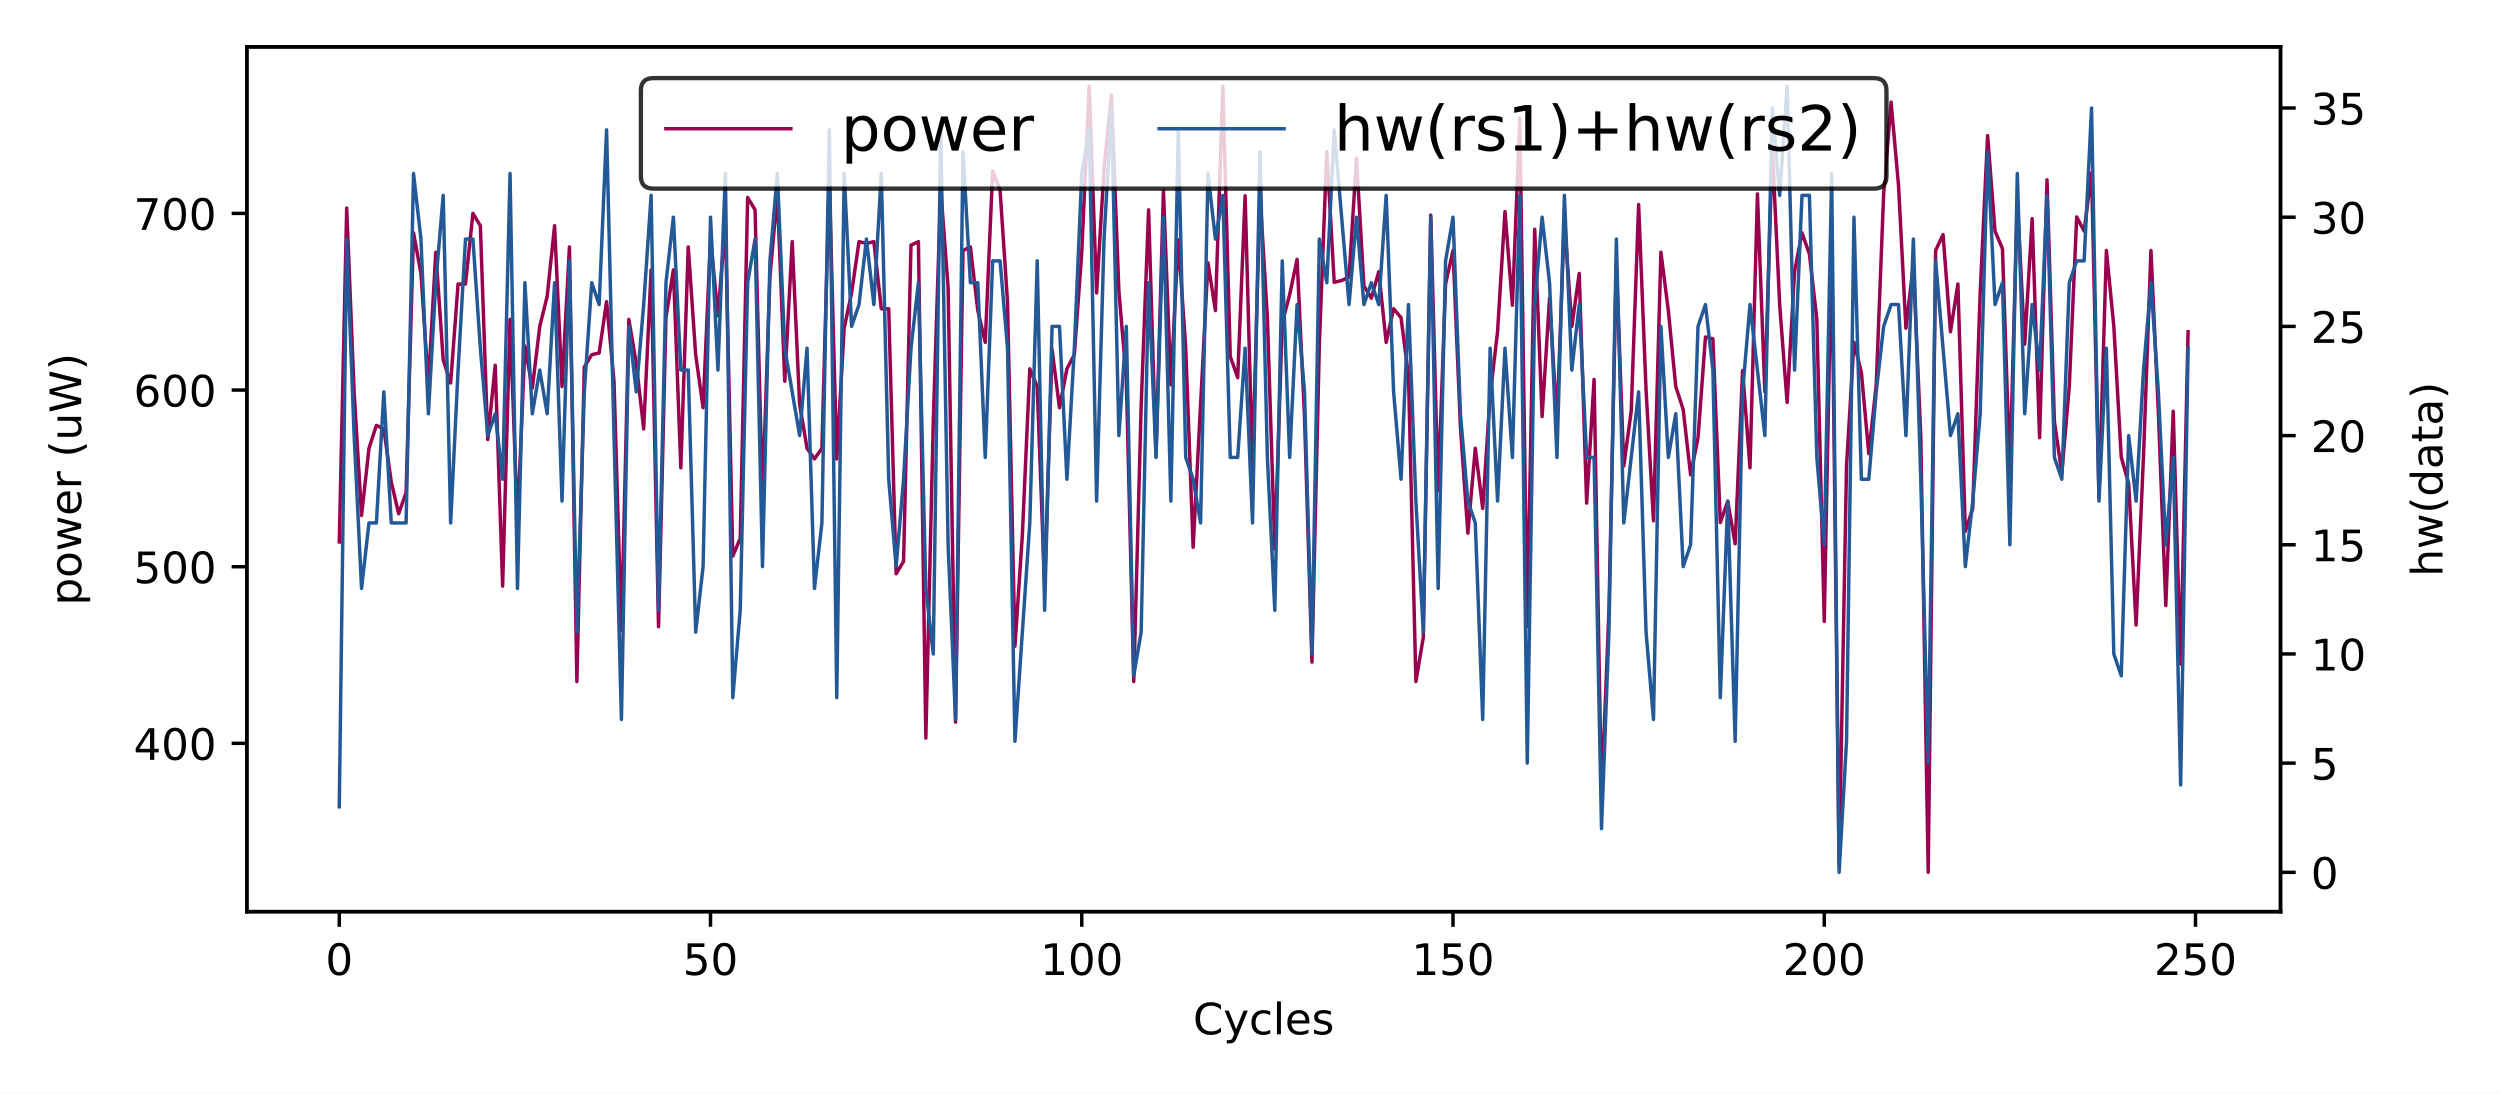
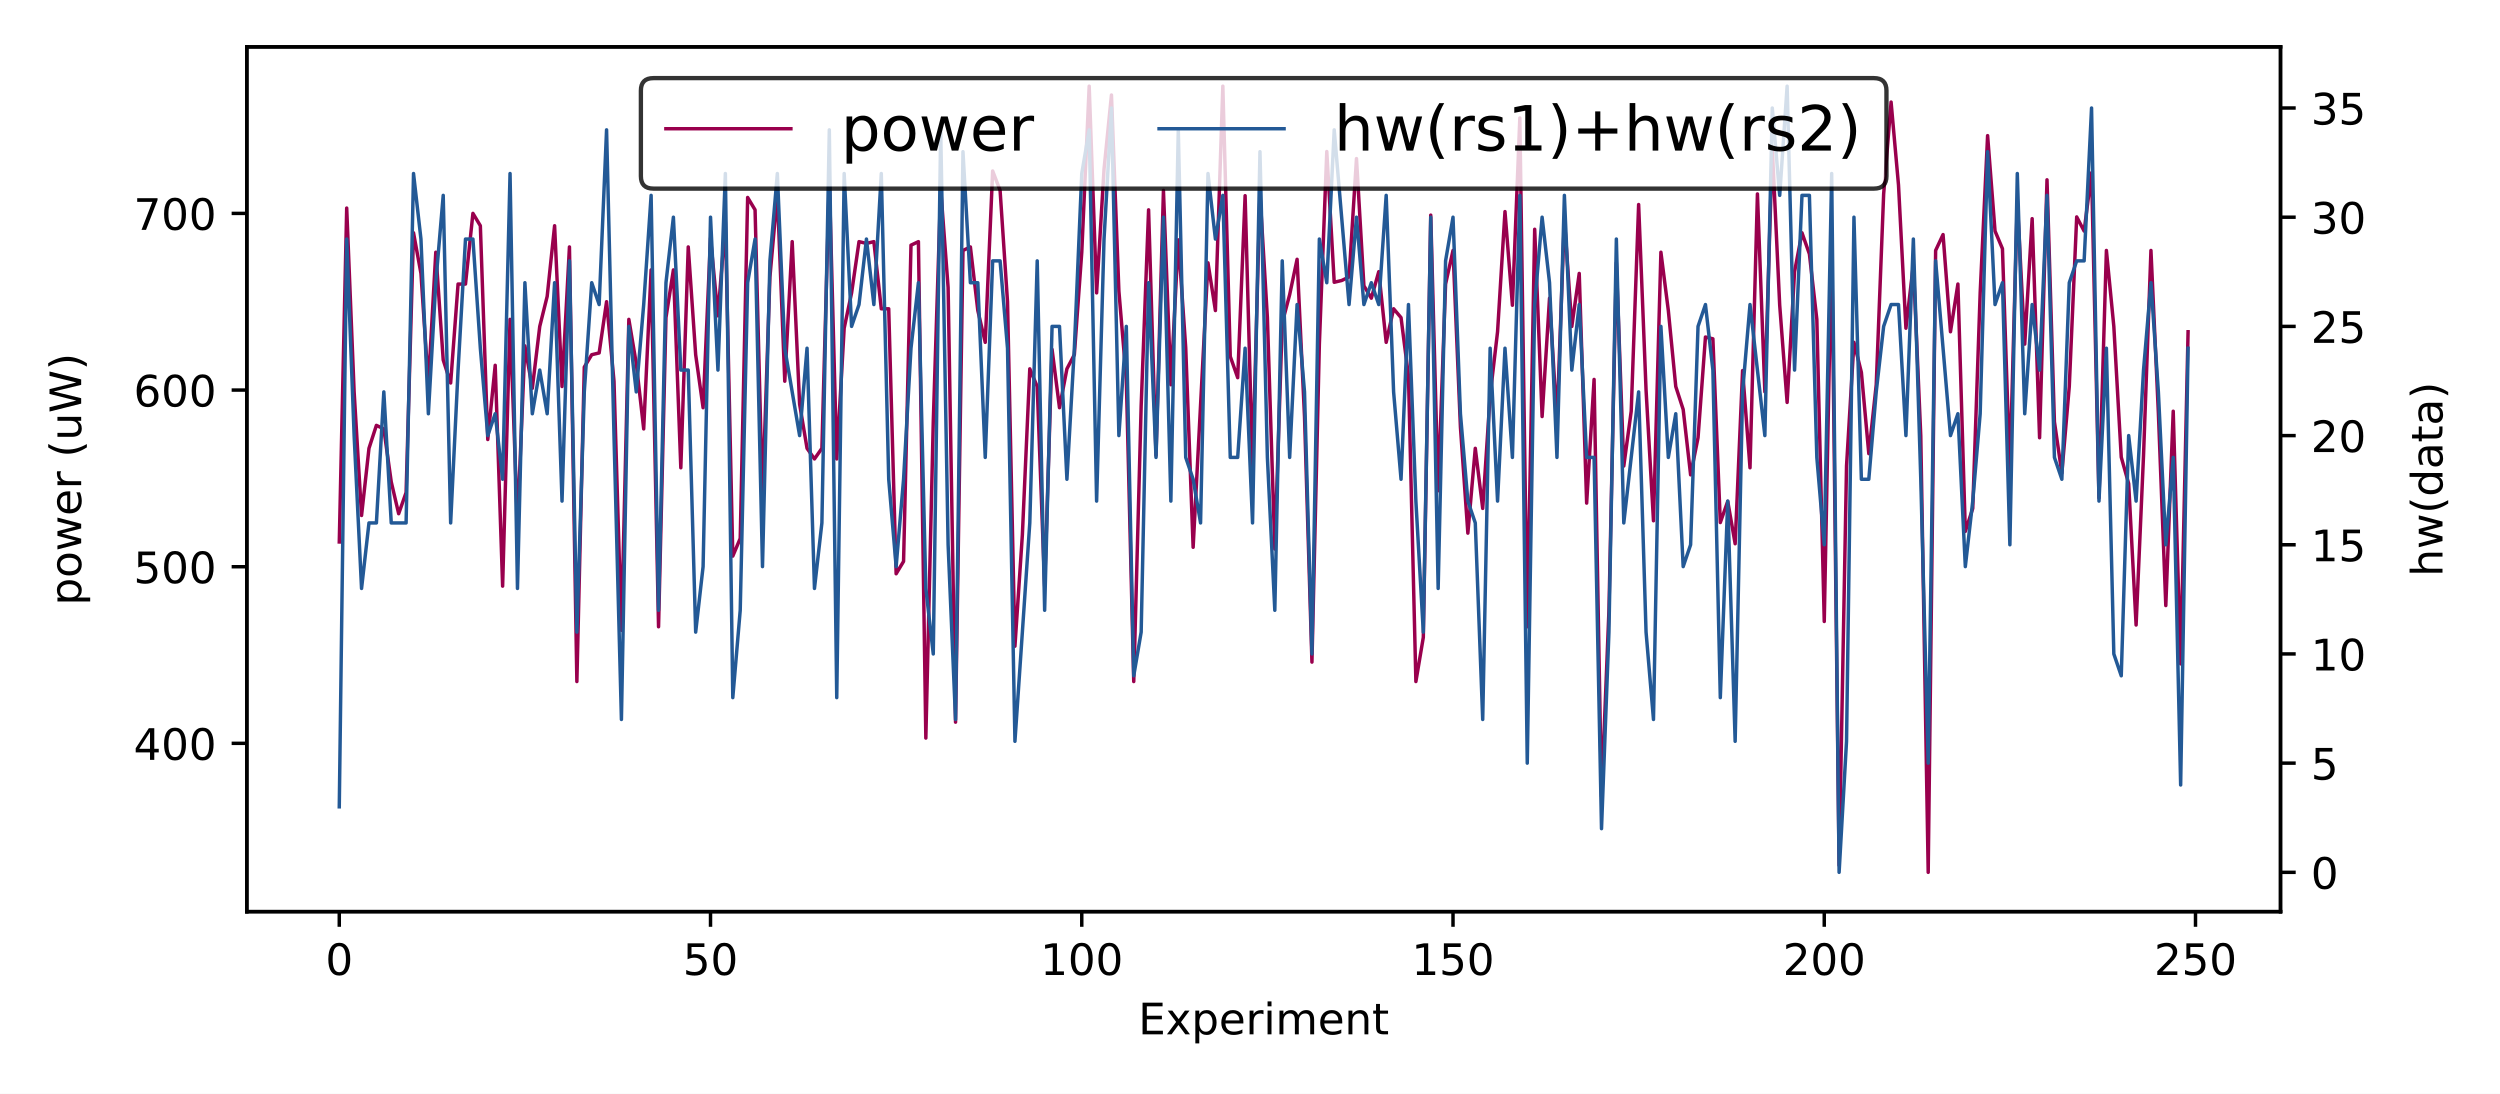
<svg xmlns="http://www.w3.org/2000/svg" xmlns:xlink="http://www.w3.org/1999/xlink" width="576pt" height="252pt" viewBox="0 0 576 252" version="1.1">
  <defs>
    <style type="text/css">*{stroke-linejoin: round; stroke-linecap: butt}</style>
  </defs>
  <g id="figure_1">
    <g id="patch_1">
      <path d="M 0 252  L 576 252  L 576 0  L 0 0  z " style="fill: #ffffff" />
    </g>
    <g id="axes_1">
      <g id="patch_2">
        <path d="M 56.87 210.04  L 525.43 210.04  L 525.43 10.8  L 56.87 10.8  z " style="fill: #ffffff" />
      </g>
      <g id="matplotlib.axis_1">
        <g id="xtick_1">
          <g id="line2d_1">
            <defs>
              <path id="m908ae58584" d="M 0 0  L 0 3.5  " style="stroke: #000000; stroke-width: 0.8" />
            </defs>
            <g>
              <use xlink:href="#m908ae58584" x="78.168" y="210.04" style="stroke: #000000; stroke-width: 0.8" />
            </g>
          </g>
          <g id="text_1">
            <text style="font: 10px 'DejaVu Sans', 'Bitstream Vera Sans', 'Computer Modern Sans Serif', 'Lucida Grande', 'Verdana', 'Geneva', 'Lucid', 'Arial', 'Helvetica', 'Avant Garde', sans-serif; text-anchor: middle" x="78.168" y="224.638" transform="rotate(-0 78.16818 224.6384)">0</text>
          </g>
        </g>
        <g id="xtick_2">
          <g id="line2d_2">
            <g>
              <use xlink:href="#m908ae58584" x="163.703" y="210.04" style="stroke: #000000; stroke-width: 0.8" />
            </g>
          </g>
          <g id="text_2">
            <text style="font: 10px 'DejaVu Sans', 'Bitstream Vera Sans', 'Computer Modern Sans Serif', 'Lucida Grande', 'Verdana', 'Geneva', 'Lucid', 'Arial', 'Helvetica', 'Avant Garde', sans-serif; text-anchor: middle" x="163.703" y="224.638" transform="rotate(-0 163.703 224.6384)">50</text>
          </g>
        </g>
        <g id="xtick_3">
          <g id="line2d_3">
            <g>
              <use xlink:href="#m908ae58584" x="249.238" y="210.04" style="stroke: #000000; stroke-width: 0.8" />
            </g>
          </g>
          <g id="text_3">
            <text style="font: 10px 'DejaVu Sans', 'Bitstream Vera Sans', 'Computer Modern Sans Serif', 'Lucida Grande', 'Verdana', 'Geneva', 'Lucid', 'Arial', 'Helvetica', 'Avant Garde', sans-serif; text-anchor: middle" x="249.238" y="224.638" transform="rotate(-0 249.2379 224.6384)">100</text>
          </g>
        </g>
        <g id="xtick_4">
          <g id="line2d_4">
            <g>
              <use xlink:href="#m908ae58584" x="334.773" y="210.04" style="stroke: #000000; stroke-width: 0.8" />
            </g>
          </g>
          <g id="text_4">
            <text style="font: 10px 'DejaVu Sans', 'Bitstream Vera Sans', 'Computer Modern Sans Serif', 'Lucida Grande', 'Verdana', 'Geneva', 'Lucid', 'Arial', 'Helvetica', 'Avant Garde', sans-serif; text-anchor: middle" x="334.773" y="224.638" transform="rotate(-0 334.7728 224.6384)">150</text>
          </g>
        </g>
        <g id="xtick_5">
          <g id="line2d_5">
            <g>
              <use xlink:href="#m908ae58584" x="420.308" y="210.04" style="stroke: #000000; stroke-width: 0.8" />
            </g>
          </g>
          <g id="text_5">
            <text style="font: 10px 'DejaVu Sans', 'Bitstream Vera Sans', 'Computer Modern Sans Serif', 'Lucida Grande', 'Verdana', 'Geneva', 'Lucid', 'Arial', 'Helvetica', 'Avant Garde', sans-serif; text-anchor: middle" x="420.308" y="224.638" transform="rotate(-0 420.3076 224.6384)">200</text>
          </g>
        </g>
        <g id="xtick_6">
          <g id="line2d_6">
            <g>
              <use xlink:href="#m908ae58584" x="505.843" y="210.04" style="stroke: #000000; stroke-width: 0.8" />
            </g>
          </g>
          <g id="text_6">
            <text style="font: 10px 'DejaVu Sans', 'Bitstream Vera Sans', 'Computer Modern Sans Serif', 'Lucida Grande', 'Verdana', 'Geneva', 'Lucid', 'Arial', 'Helvetica', 'Avant Garde', sans-serif; text-anchor: middle" x="505.843" y="224.638" transform="rotate(-0 505.8425 224.6384)">250</text>
          </g>
        </g>
        <g id="text_7">
-           <text style="font: 10px 'DejaVu Sans', 'Bitstream Vera Sans', 'Computer Modern Sans Serif', 'Lucida Grande', 'Verdana', 'Geneva', 'Lucid', 'Arial', 'Helvetica', 'Avant Garde', sans-serif; text-anchor: middle" x="291.15" y="238.317" transform="rotate(-0 291.15 238.3166)">Cycles</text>
+           <text style="font: 10px 'DejaVu Sans', 'Bitstream Vera Sans', 'Computer Modern Sans Serif', 'Lucida Grande', 'Verdana', 'Geneva', 'Lucid', 'Arial', 'Helvetica', 'Avant Garde', sans-serif; text-anchor: middle" x="291.15" y="238.317" transform="rotate(-0 291.15 238.3166)">Experiment</text>
        </g>
      </g>
      <g id="matplotlib.axis_2">
        <g id="ytick_1">
          <g id="line2d_7">
            <defs>
              <path id="mc91e3680d1" d="M 0 0  L -3.5 0  " style="stroke: #000000; stroke-width: 0.8" />
            </defs>
            <g>
              <use xlink:href="#mc91e3680d1" x="56.87" y="171.271" style="stroke: #000000; stroke-width: 0.8" />
            </g>
          </g>
          <g id="text_8">
            <text style="font: 10px 'DejaVu Sans', 'Bitstream Vera Sans', 'Computer Modern Sans Serif', 'Lucida Grande', 'Verdana', 'Geneva', 'Lucid', 'Arial', 'Helvetica', 'Avant Garde', sans-serif; text-anchor: end" x="49.87" y="175.07" transform="rotate(-0 49.87 175.0698)">400</text>
          </g>
        </g>
        <g id="ytick_2">
          <g id="line2d_8">
            <g>
              <use xlink:href="#mc91e3680d1" x="56.87" y="130.568" style="stroke: #000000; stroke-width: 0.8" />
            </g>
          </g>
          <g id="text_9">
            <text style="font: 10px 'DejaVu Sans', 'Bitstream Vera Sans', 'Computer Modern Sans Serif', 'Lucida Grande', 'Verdana', 'Geneva', 'Lucid', 'Arial', 'Helvetica', 'Avant Garde', sans-serif; text-anchor: end" x="49.87" y="134.367" transform="rotate(-0 49.87 134.3671)">500</text>
          </g>
        </g>
        <g id="ytick_3">
          <g id="line2d_9">
            <g>
              <use xlink:href="#mc91e3680d1" x="56.87" y="89.865" style="stroke: #000000; stroke-width: 0.8" />
            </g>
          </g>
          <g id="text_10">
            <text style="font: 10px 'DejaVu Sans', 'Bitstream Vera Sans', 'Computer Modern Sans Serif', 'Lucida Grande', 'Verdana', 'Geneva', 'Lucid', 'Arial', 'Helvetica', 'Avant Garde', sans-serif; text-anchor: end" x="49.87" y="93.664" transform="rotate(-0 49.87 93.66433)">600</text>
          </g>
        </g>
        <g id="ytick_4">
          <g id="line2d_10">
            <g>
              <use xlink:href="#mc91e3680d1" x="56.87" y="49.162" style="stroke: #000000; stroke-width: 0.8" />
            </g>
          </g>
          <g id="text_11">
            <text style="font: 10px 'DejaVu Sans', 'Bitstream Vera Sans', 'Computer Modern Sans Serif', 'Lucida Grande', 'Verdana', 'Geneva', 'Lucid', 'Arial', 'Helvetica', 'Avant Garde', sans-serif; text-anchor: end" x="49.87" y="52.962" transform="rotate(-0 49.87 52.96157)">700</text>
          </g>
        </g>
        <g id="text_12">
          <text style="font: 10px 'DejaVu Sans', 'Bitstream Vera Sans', 'Computer Modern Sans Serif', 'Lucida Grande', 'Verdana', 'Geneva', 'Lucid', 'Arial', 'Helvetica', 'Avant Garde', sans-serif; text-anchor: middle" x="18.703" y="110.42" transform="rotate(-90 18.70281 110.42)">power (uW)</text>
        </g>
      </g>
      <g id="line2d_11">
        <path d="M 78.168 124.869  L 79.879 47.941  L 81.59 90.272  L 83.3 118.764  L 85.011 103.297  L 86.722 98.006  L 88.432 98.82  L 90.143 111.031  L 91.854 118.357  L 93.564 113.473  L 95.275 53.64  L 96.986 63.001  L 98.697 88.644  L 100.407 58.117  L 102.118 82.946  L 103.829 88.237  L 105.539 65.443  L 107.25 65.443  L 108.961 49.162  L 110.671 52.012  L 112.382 101.262  L 114.093 84.167  L 115.804 135.045  L 117.514 73.584  L 119.225 120.799  L 120.936 79.689  L 122.646 89.458  L 124.357 75.212  L 126.068 68.293  L 127.778 52.012  L 129.489 89.051  L 131.2 56.896  L 132.91 157.025  L 134.621 84.574  L 136.332 81.725  L 138.043 81.318  L 139.753 69.514  L 141.464 87.83  L 143.175 145.221  L 144.885 73.584  L 146.596 83.76  L 148.307 98.82  L 150.017 62.187  L 151.728 144.407  L 153.439 73.177  L 155.15 62.187  L 156.86 107.774  L 158.571 56.896  L 160.282 81.725  L 161.992 93.935  L 163.703 54.861  L 165.414 72.77  L 167.124 51.197  L 168.835 128.126  L 170.546 124.055  L 172.257 45.499  L 173.967 48.348  L 175.678 114.694  L 177.389 63.815  L 179.099 44.685  L 180.81 87.83  L 182.521 55.675  L 184.231 93.121  L 185.942 103.297  L 187.653 105.739  L 189.364 103.297  L 191.074 41.429  L 192.785 105.739  L 194.496 75.619  L 196.206 67.479  L 197.917 55.675  L 199.628 56.082  L 201.338 55.675  L 203.049 71.142  L 204.76 71.142  L 206.47 132.196  L 208.181 129.347  L 209.892 56.489  L 211.603 55.675  L 213.313 170.05  L 215.024 97.192  L 216.735 43.464  L 218.445 66.258  L 220.156 166.386  L 221.867 57.71  L 223.577 56.896  L 225.288 71.549  L 226.999 78.875  L 228.71 39.394  L 230.42 43.871  L 232.131 69.514  L 233.842 148.884  L 235.552 123.241  L 237.263 84.981  L 238.974 89.051  L 240.684 135.045  L 242.395 80.503  L 244.106 93.935  L 245.817 84.981  L 247.527 81.725  L 249.238 58.117  L 250.949 19.856  L 252.659 67.479  L 254.37 38.987  L 256.081 21.892  L 257.791 67.072  L 259.502 87.423  L 261.213 157.025  L 262.923 93.528  L 264.634 48.348  L 266.345 104.925  L 268.056 43.871  L 269.766 88.644  L 271.477 55.268  L 273.188 80.096  L 274.898 126.091  L 278.32 60.559  L 280.03 71.549  L 281.741 19.856  L 283.452 82.132  L 285.163 87.016  L 286.873 45.092  L 288.584 107.774  L 290.295 44.685  L 292.005 73.177  L 293.716 126.498  L 295.427 74.398  L 297.137 67.886  L 298.848 59.745  L 300.559 95.971  L 302.27 152.547  L 303.98 79.282  L 305.691 34.916  L 307.402 65.036  L 309.112 64.629  L 310.823 63.815  L 312.534 36.544  L 314.244 65.85  L 315.955 68.7  L 317.666 62.594  L 319.377 78.875  L 321.087 71.142  L 322.798 73.177  L 324.509 86.609  L 326.219 157.025  L 327.93 146.849  L 329.641 49.569  L 331.351 113.066  L 333.062 65.443  L 334.773 57.71  L 336.483 98.413  L 338.194 122.834  L 339.905 103.297  L 341.616 117.136  L 343.326 91.086  L 345.037 76.433  L 346.748 48.755  L 348.458 70.328  L 350.169 27.183  L 351.88 144.407  L 353.59 52.826  L 355.301 95.971  L 357.012 68.7  L 358.723 97.192  L 360.433 50.383  L 362.144 75.212  L 363.855 63.001  L 365.565 115.915  L 367.276 87.423  L 368.987 183.481  L 370.697 140.744  L 372.408 60.559  L 374.119 107.367  L 375.83 94.749  L 377.54 47.127  L 379.251 89.865  L 380.962 119.985  L 382.672 58.117  L 384.383 71.549  L 386.094 89.051  L 387.804 94.342  L 389.515 109.402  L 391.226 100.855  L 392.936 77.654  L 394.647 78.061  L 396.358 120.392  L 398.069 115.508  L 399.779 125.277  L 401.49 85.388  L 403.201 107.774  L 404.911 44.685  L 406.622 90.272  L 408.333 34.102  L 410.043 70.328  L 411.754 92.714  L 413.465 62.594  L 415.176 53.64  L 416.886 58.524  L 418.597 73.584  L 420.308 143.186  L 422.018 55.268  L 423.729 199.356  L 425.44 107.367  L 427.15 78.875  L 428.861 85.795  L 430.572 104.518  L 432.283 88.644  L 433.993 44.685  L 435.704 23.52  L 437.415 42.65  L 439.125 75.619  L 440.836 60.966  L 442.547 100.448  L 444.257 200.984  L 445.968 57.71  L 447.679 54.047  L 449.39 76.433  L 451.1 65.443  L 452.811 122.427  L 454.522 117.136  L 456.232 67.479  L 457.943 31.253  L 459.654 53.233  L 461.364 57.303  L 463.075 108.588  L 464.786 46.313  L 466.496 79.282  L 468.207 50.383  L 469.918 100.855  L 471.629 41.429  L 473.339 97.192  L 475.05 108.995  L 476.761 89.051  L 478.471 49.976  L 480.182 53.233  L 481.893 39.801  L 483.603 114.694  L 485.314 57.71  L 487.025 75.212  L 488.736 105.332  L 490.446 111.438  L 492.157 144  L 493.868 104.925  L 495.578 57.71  L 497.289 95.156  L 499 139.522  L 500.71 94.749  L 502.421 152.954  L 504.132 76.433  L 504.132 76.433  " clip-path="url(#pf630c1714b)" style="fill: none; stroke: #99004d; stroke-width: 0.8; stroke-linecap: square" />
      </g>
      <g id="patch_3">
        <path d="M 56.87 210.04  L 56.87 10.8  " style="fill: none; stroke: #000000; stroke-width: 0.8; stroke-linejoin: miter; stroke-linecap: square" />
      </g>
      <g id="patch_4">
        <path d="M 525.43 210.04  L 525.43 10.8  " style="fill: none; stroke: #000000; stroke-width: 0.8; stroke-linejoin: miter; stroke-linecap: square" />
      </g>
      <g id="patch_5">
        <path d="M 56.87 210.04  L 525.43 210.04  " style="fill: none; stroke: #000000; stroke-width: 0.8; stroke-linejoin: miter; stroke-linecap: square" />
      </g>
      <g id="patch_6">
        <path d="M 56.87 10.8  L 525.43 10.8  " style="fill: none; stroke: #000000; stroke-width: 0.8; stroke-linejoin: miter; stroke-linecap: square" />
      </g>
    </g>
    <g id="axes_2">
      <g id="matplotlib.axis_3">
        <g id="ytick_5">
          <g id="line2d_12">
            <defs>
              <path id="m8b3380e0aa" d="M 0 0  L 3.5 0  " style="stroke: #000000; stroke-width: 0.8" />
            </defs>
            <g>
              <use xlink:href="#m8b3380e0aa" x="525.43" y="200.984" style="stroke: #000000; stroke-width: 0.8" />
            </g>
          </g>
          <g id="text_13">
            <text style="font: 10px 'DejaVu Sans', 'Bitstream Vera Sans', 'Computer Modern Sans Serif', 'Lucida Grande', 'Verdana', 'Geneva', 'Lucid', 'Arial', 'Helvetica', 'Avant Garde', sans-serif; text-anchor: start" x="532.43" y="204.783" transform="rotate(-0 532.43 204.7829)">0</text>
          </g>
        </g>
        <g id="ytick_6">
          <g id="line2d_13">
            <g>
              <use xlink:href="#m8b3380e0aa" x="525.43" y="175.827" style="stroke: #000000; stroke-width: 0.8" />
            </g>
          </g>
          <g id="text_14">
            <text style="font: 10px 'DejaVu Sans', 'Bitstream Vera Sans', 'Computer Modern Sans Serif', 'Lucida Grande', 'Verdana', 'Geneva', 'Lucid', 'Arial', 'Helvetica', 'Avant Garde', sans-serif; text-anchor: start" x="532.43" y="179.626" transform="rotate(-0 532.43 179.6263)">5</text>
          </g>
        </g>
        <g id="ytick_7">
          <g id="line2d_14">
            <g>
              <use xlink:href="#m8b3380e0aa" x="525.43" y="150.671" style="stroke: #000000; stroke-width: 0.8" />
            </g>
          </g>
          <g id="text_15">
            <text style="font: 10px 'DejaVu Sans', 'Bitstream Vera Sans', 'Computer Modern Sans Serif', 'Lucida Grande', 'Verdana', 'Geneva', 'Lucid', 'Arial', 'Helvetica', 'Avant Garde', sans-serif; text-anchor: start" x="532.43" y="154.47" transform="rotate(-0 532.43 154.4697)">10</text>
          </g>
        </g>
        <g id="ytick_8">
          <g id="line2d_15">
            <g>
              <use xlink:href="#m8b3380e0aa" x="525.43" y="125.514" style="stroke: #000000; stroke-width: 0.8" />
            </g>
          </g>
          <g id="text_16">
            <text style="font: 10px 'DejaVu Sans', 'Bitstream Vera Sans', 'Computer Modern Sans Serif', 'Lucida Grande', 'Verdana', 'Geneva', 'Lucid', 'Arial', 'Helvetica', 'Avant Garde', sans-serif; text-anchor: start" x="532.43" y="129.313" transform="rotate(-0 532.43 129.3132)">15</text>
          </g>
        </g>
        <g id="ytick_9">
          <g id="line2d_16">
            <g>
              <use xlink:href="#m8b3380e0aa" x="525.43" y="100.357" style="stroke: #000000; stroke-width: 0.8" />
            </g>
          </g>
          <g id="text_17">
            <text style="font: 10px 'DejaVu Sans', 'Bitstream Vera Sans', 'Computer Modern Sans Serif', 'Lucida Grande', 'Verdana', 'Geneva', 'Lucid', 'Arial', 'Helvetica', 'Avant Garde', sans-serif; text-anchor: start" x="532.43" y="104.157" transform="rotate(-0 532.43 104.1566)">20</text>
          </g>
        </g>
        <g id="ytick_10">
          <g id="line2d_17">
            <g>
              <use xlink:href="#m8b3380e0aa" x="525.43" y="75.201" style="stroke: #000000; stroke-width: 0.8" />
            </g>
          </g>
          <g id="text_18">
            <text style="font: 10px 'DejaVu Sans', 'Bitstream Vera Sans', 'Computer Modern Sans Serif', 'Lucida Grande', 'Verdana', 'Geneva', 'Lucid', 'Arial', 'Helvetica', 'Avant Garde', sans-serif; text-anchor: start" x="532.43" y="79" transform="rotate(-0 532.43 79.00003)">25</text>
          </g>
        </g>
        <g id="ytick_11">
          <g id="line2d_18">
            <g>
              <use xlink:href="#m8b3380e0aa" x="525.43" y="50.044" style="stroke: #000000; stroke-width: 0.8" />
            </g>
          </g>
          <g id="text_19">
            <text style="font: 10px 'DejaVu Sans', 'Bitstream Vera Sans', 'Computer Modern Sans Serif', 'Lucida Grande', 'Verdana', 'Geneva', 'Lucid', 'Arial', 'Helvetica', 'Avant Garde', sans-serif; text-anchor: start" x="532.43" y="53.843" transform="rotate(-0 532.43 53.84346)">30</text>
          </g>
        </g>
        <g id="ytick_12">
          <g id="line2d_19">
            <g>
              <use xlink:href="#m8b3380e0aa" x="525.43" y="24.888" style="stroke: #000000; stroke-width: 0.8" />
            </g>
          </g>
          <g id="text_20">
            <text style="font: 10px 'DejaVu Sans', 'Bitstream Vera Sans', 'Computer Modern Sans Serif', 'Lucida Grande', 'Verdana', 'Geneva', 'Lucid', 'Arial', 'Helvetica', 'Avant Garde', sans-serif; text-anchor: start" x="532.43" y="28.687" transform="rotate(-0 532.43 28.6869)">35</text>
          </g>
        </g>
        <g id="text_21">
          <text style="font: 10px 'DejaVu Sans', 'Bitstream Vera Sans', 'Computer Modern Sans Serif', 'Lucida Grande', 'Verdana', 'Geneva', 'Lucid', 'Arial', 'Helvetica', 'Avant Garde', sans-serif; text-anchor: middle" x="562.753" y="110.42" transform="rotate(-90 562.7534 110.42)">hw(data)</text>
        </g>
      </g>
      <g id="line2d_20">
        <path d="M 78.168 185.89  L 79.879 55.076  L 81.59 100.357  L 83.3 135.577  L 85.011 120.483  L 86.722 120.483  L 88.432 90.295  L 90.143 120.483  L 93.564 120.483  L 95.275 39.982  L 96.986 55.076  L 98.697 95.326  L 100.407 65.138  L 102.118 45.013  L 103.829 120.483  L 105.539 85.263  L 107.25 55.076  L 108.961 55.076  L 110.671 80.232  L 112.382 100.357  L 114.093 95.326  L 115.804 110.42  L 117.514 39.982  L 119.225 135.577  L 120.936 65.138  L 122.646 95.326  L 124.357 85.263  L 126.068 95.326  L 127.778 65.138  L 129.489 115.451  L 131.2 60.107  L 132.91 145.639  L 134.621 90.295  L 136.332 65.138  L 138.043 70.169  L 139.753 29.919  L 141.464 100.357  L 143.175 165.764  L 144.885 75.201  L 146.596 90.295  L 148.307 70.169  L 150.017 45.013  L 151.728 140.608  L 153.439 65.138  L 155.15 50.044  L 156.86 85.263  L 158.571 85.263  L 160.282 145.639  L 161.992 130.545  L 163.703 50.044  L 165.414 85.263  L 167.124 39.982  L 168.835 160.733  L 170.546 140.608  L 172.257 65.138  L 173.967 55.076  L 175.678 130.545  L 177.389 60.107  L 179.099 39.982  L 180.81 80.232  L 184.231 100.357  L 185.942 80.232  L 187.653 135.577  L 189.364 120.483  L 191.074 29.919  L 192.785 160.733  L 194.496 39.982  L 196.206 75.201  L 197.917 70.169  L 199.628 55.076  L 201.338 70.169  L 203.049 39.982  L 204.76 110.42  L 206.47 130.545  L 208.181 110.42  L 209.892 80.232  L 211.603 65.138  L 213.313 135.577  L 215.024 150.671  L 216.735 29.919  L 218.445 125.514  L 220.156 165.764  L 221.867 34.95  L 223.577 65.138  L 225.288 65.138  L 226.999 105.389  L 228.71 60.107  L 230.42 60.107  L 232.131 80.232  L 233.842 170.796  L 237.263 120.483  L 238.974 60.107  L 240.684 140.608  L 242.395 75.201  L 244.106 75.201  L 245.817 110.42  L 247.527 80.232  L 249.238 39.982  L 250.949 29.919  L 252.659 115.451  L 254.37 55.076  L 256.081 24.888  L 257.791 100.357  L 259.502 75.201  L 261.213 155.702  L 262.923 145.639  L 264.634 65.138  L 266.345 105.389  L 268.056 50.044  L 269.766 115.451  L 271.477 29.919  L 273.188 105.389  L 274.898 110.42  L 276.609 120.483  L 278.32 39.982  L 280.03 55.076  L 281.741 45.013  L 283.452 105.389  L 285.163 105.389  L 286.873 80.232  L 288.584 120.483  L 290.295 34.95  L 292.005 105.389  L 293.716 140.608  L 295.427 60.107  L 297.137 105.389  L 298.848 70.169  L 300.559 90.295  L 302.27 150.671  L 303.98 55.076  L 305.691 65.138  L 307.402 29.919  L 310.823 70.169  L 312.534 50.044  L 314.244 70.169  L 315.955 65.138  L 317.666 70.169  L 319.377 45.013  L 321.087 90.295  L 322.798 110.42  L 324.509 70.169  L 326.219 115.451  L 327.93 145.639  L 329.641 50.044  L 331.351 135.577  L 333.062 60.107  L 334.773 50.044  L 336.483 95.326  L 338.194 115.451  L 339.905 120.483  L 341.616 165.764  L 343.326 80.232  L 345.037 115.451  L 346.748 80.232  L 348.458 105.389  L 350.169 45.013  L 351.88 175.827  L 353.59 70.169  L 355.301 50.044  L 357.012 65.138  L 358.723 105.389  L 360.433 45.013  L 362.144 85.263  L 363.855 70.169  L 365.565 105.389  L 367.276 105.389  L 368.987 190.921  L 370.697 145.639  L 372.408 55.076  L 374.119 120.483  L 377.54 90.295  L 379.251 145.639  L 380.962 165.764  L 382.672 75.201  L 384.383 105.389  L 386.094 95.326  L 387.804 130.545  L 389.515 125.514  L 391.226 75.201  L 392.936 70.169  L 394.647 85.263  L 396.358 160.733  L 398.069 115.451  L 399.779 170.796  L 401.49 90.295  L 403.201 70.169  L 406.622 100.357  L 408.333 24.888  L 410.043 45.013  L 411.754 19.856  L 413.465 85.263  L 415.176 45.013  L 416.886 45.013  L 418.597 105.389  L 420.308 125.514  L 422.018 39.982  L 423.729 200.984  L 425.44 170.796  L 427.15 50.044  L 428.861 110.42  L 430.572 110.42  L 432.283 90.295  L 433.993 75.201  L 435.704 70.169  L 437.415 70.169  L 439.125 100.357  L 440.836 55.076  L 442.547 110.42  L 444.257 175.827  L 445.968 60.107  L 449.39 100.357  L 451.1 95.326  L 452.811 130.545  L 454.522 115.451  L 456.232 95.326  L 457.943 34.95  L 459.654 70.169  L 461.364 65.138  L 463.075 125.514  L 464.786 39.982  L 466.496 95.326  L 468.207 70.169  L 469.918 85.263  L 471.629 45.013  L 473.339 105.389  L 475.05 110.42  L 476.761 65.138  L 478.471 60.107  L 480.182 60.107  L 481.893 24.888  L 483.603 115.451  L 485.314 80.232  L 487.025 150.671  L 488.736 155.702  L 490.446 100.357  L 492.157 115.451  L 493.868 85.263  L 495.578 65.138  L 497.289 90.295  L 499 125.514  L 500.71 105.389  L 502.421 180.858  L 504.132 80.232  L 504.132 80.232  " clip-path="url(#pf630c1714b)" style="fill: none; stroke: #235996; stroke-width: 0.8; stroke-linecap: square" />
      </g>
      <g id="patch_7">
        <path d="M 56.87 210.04  L 56.87 10.8  " style="fill: none; stroke: #000000; stroke-width: 0.8; stroke-linejoin: miter; stroke-linecap: square" />
      </g>
      <g id="patch_8">
        <path d="M 525.43 210.04  L 525.43 10.8  " style="fill: none; stroke: #000000; stroke-width: 0.8; stroke-linejoin: miter; stroke-linecap: square" />
      </g>
      <g id="patch_9">
        <path d="M 56.87 210.04  L 525.43 210.04  " style="fill: none; stroke: #000000; stroke-width: 0.8; stroke-linejoin: miter; stroke-linecap: square" />
      </g>
      <g id="patch_10">
        <path d="M 56.87 10.8  L 525.43 10.8  " style="fill: none; stroke: #000000; stroke-width: 0.8; stroke-linejoin: miter; stroke-linecap: square" />
      </g>
      <g id="legend_1">
        <g id="patch_11">
          <path d="M 150.54 43.456  L 431.76 43.456  Q 434.64 43.456 434.64 40.577  L 434.64 20.88  Q 434.64 18 431.76 18  L 150.54 18  Q 147.66 18 147.66 20.88  L 147.66 40.577  Q 147.66 43.456 150.54 43.456  z " style="fill: #ffffff; opacity: 0.8; stroke: #000000; stroke-linejoin: miter" />
        </g>
        <g id="line2d_21">
          <path d="M 153.42 29.662  L 167.82 29.662  L 182.22 29.662  " style="fill: none; stroke: #99004d; stroke-width: 0.8; stroke-linecap: square" />
        </g>
        <g id="text_22">
          <text style="font: 14.4px 'DejaVu Sans', 'Bitstream Vera Sans', 'Computer Modern Sans Serif', 'Lucida Grande', 'Verdana', 'Geneva', 'Lucid', 'Arial', 'Helvetica', 'Avant Garde', sans-serif; text-anchor: start" x="193.74" y="34.702" transform="rotate(-0 193.7396 34.70175)">power</text>
        </g>
        <g id="line2d_22">
          <path d="M 267.049 29.662  L 281.449 29.662  L 295.849 29.662  " style="fill: none; stroke: #235996; stroke-width: 0.8; stroke-linecap: square" />
        </g>
        <g id="text_23">
          <text style="font: 14.4px 'DejaVu Sans', 'Bitstream Vera Sans', 'Computer Modern Sans Serif', 'Lucida Grande', 'Verdana', 'Geneva', 'Lucid', 'Arial', 'Helvetica', 'Avant Garde', sans-serif; text-anchor: start" x="307.369" y="34.702" transform="rotate(-0 307.3691 34.70175)">hw(rs1)+hw(rs2)</text>
        </g>
      </g>
    </g>
  </g>
  <defs>
    <clipPath id="pf630c1714b">
      <rect x="56.87" y="10.8" width="468.56" height="199.24" />
    </clipPath>
  </defs>
</svg>
